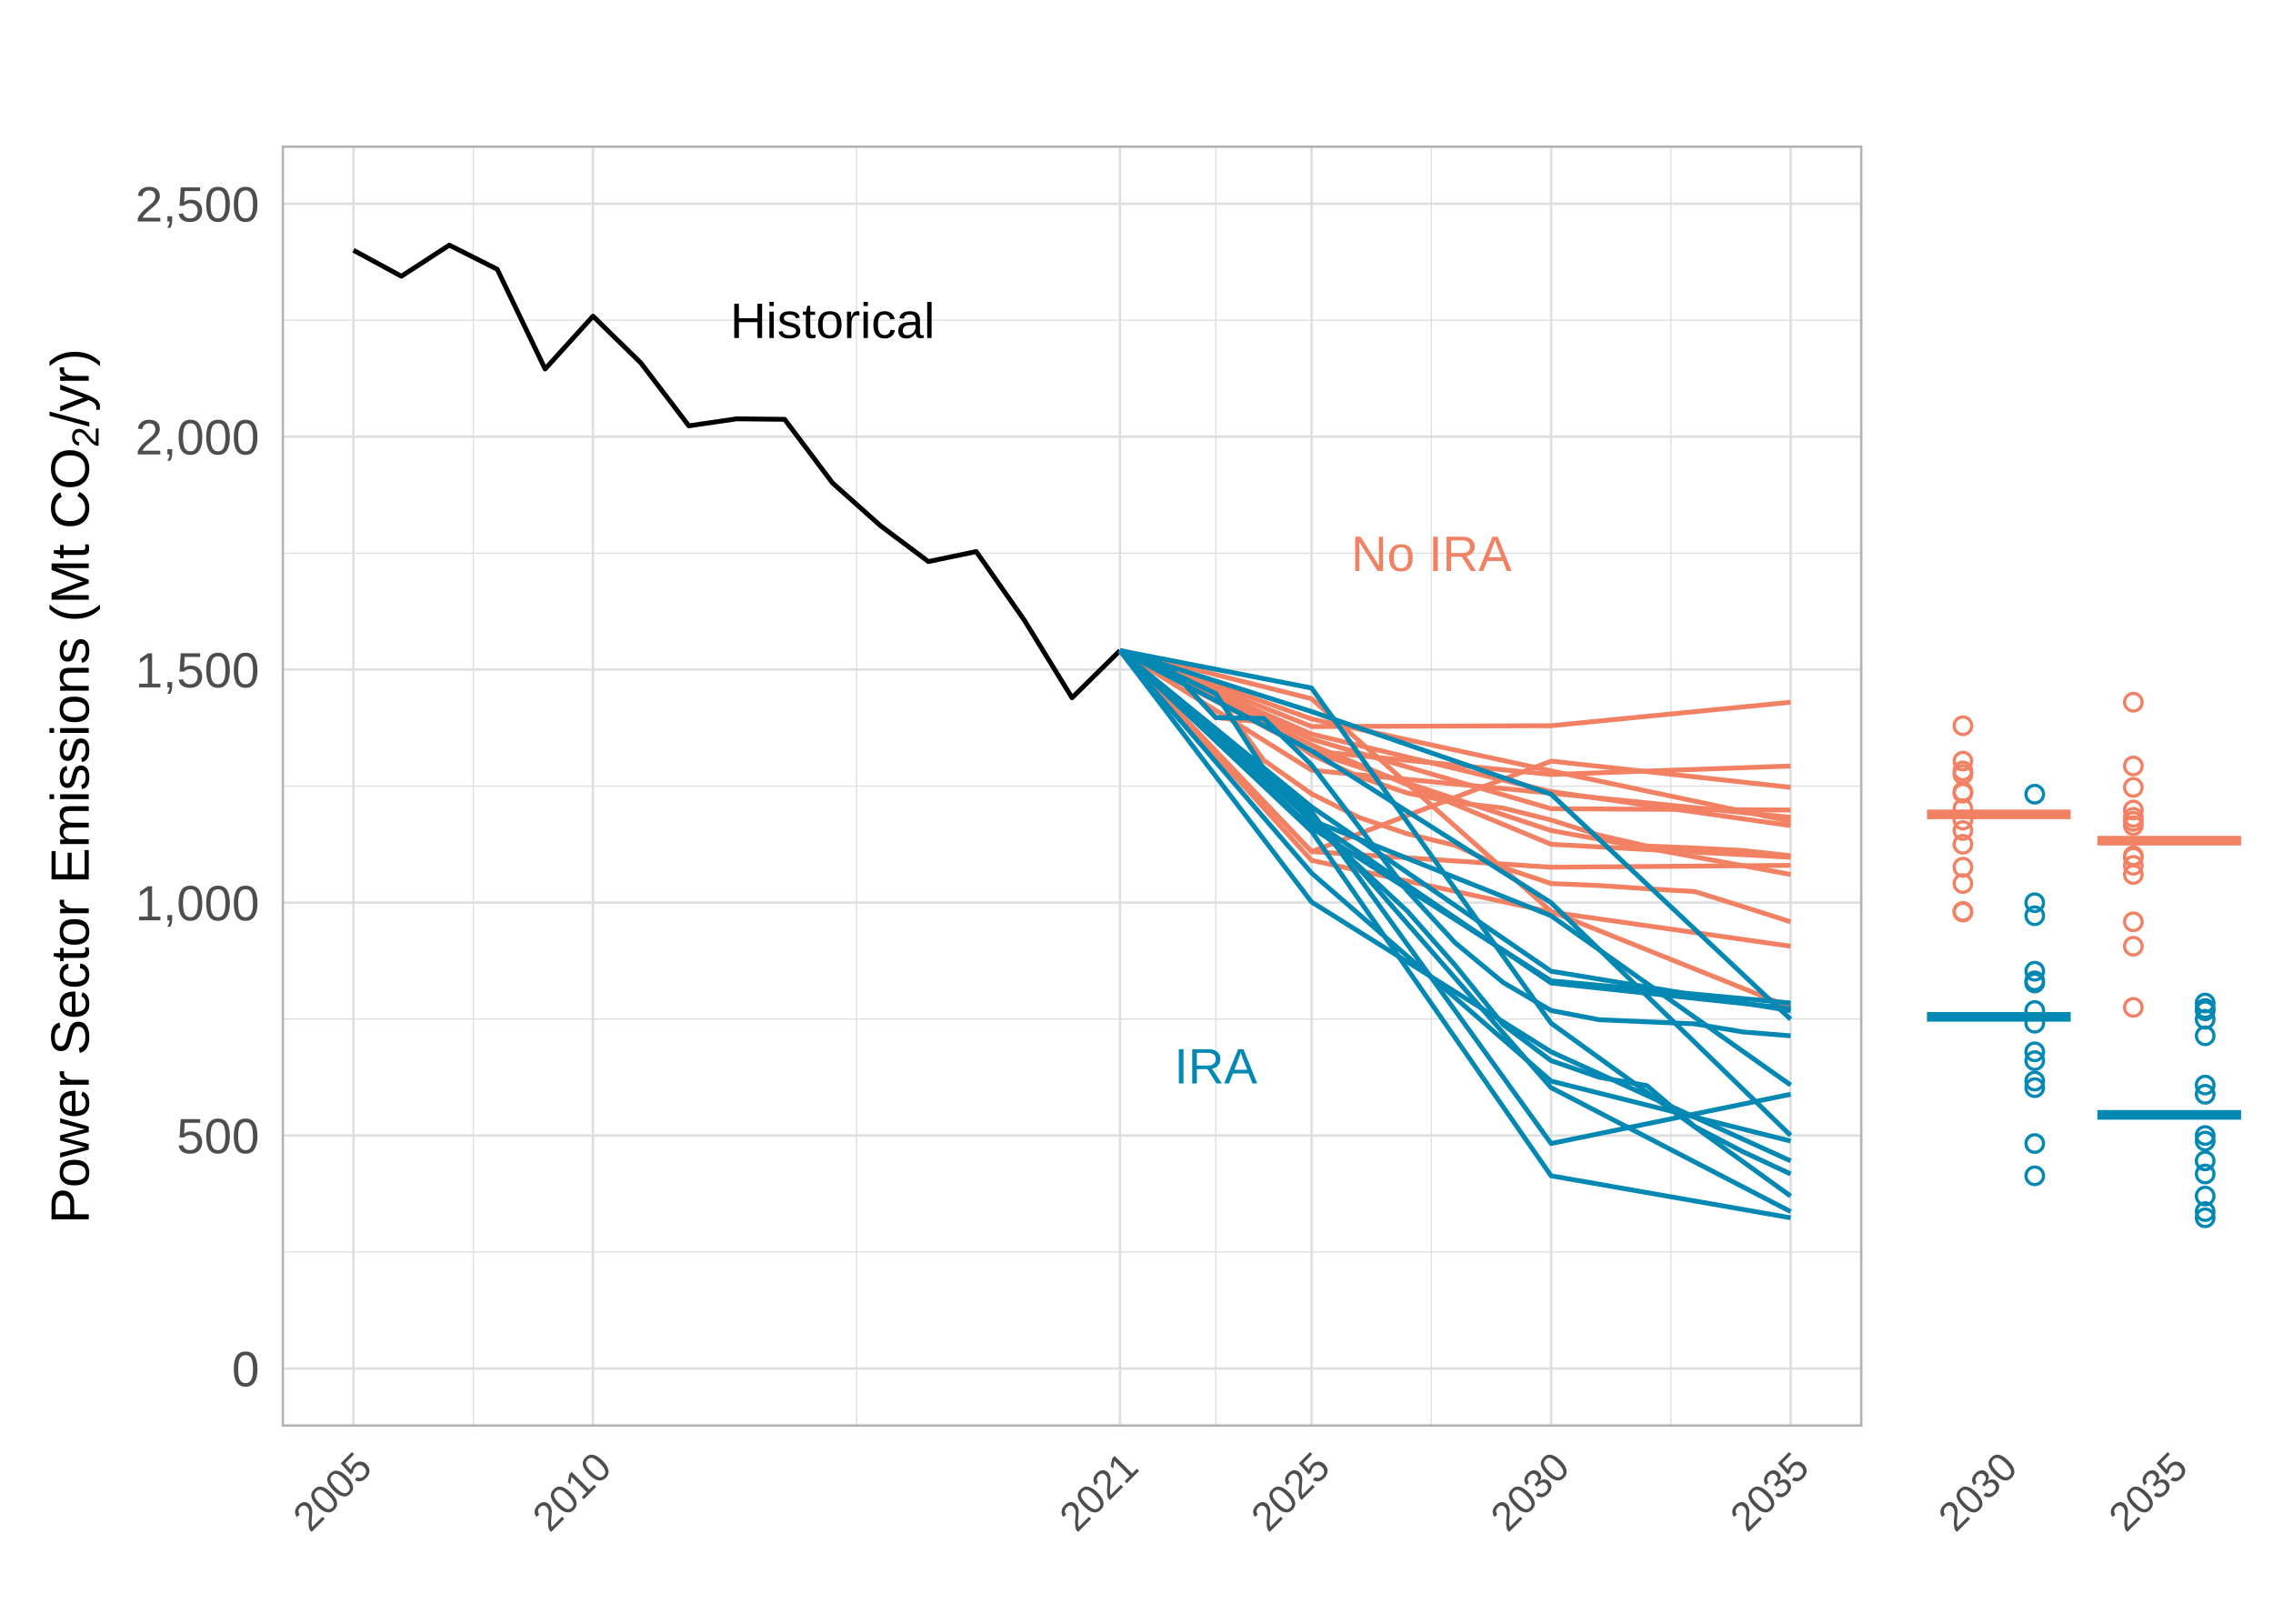
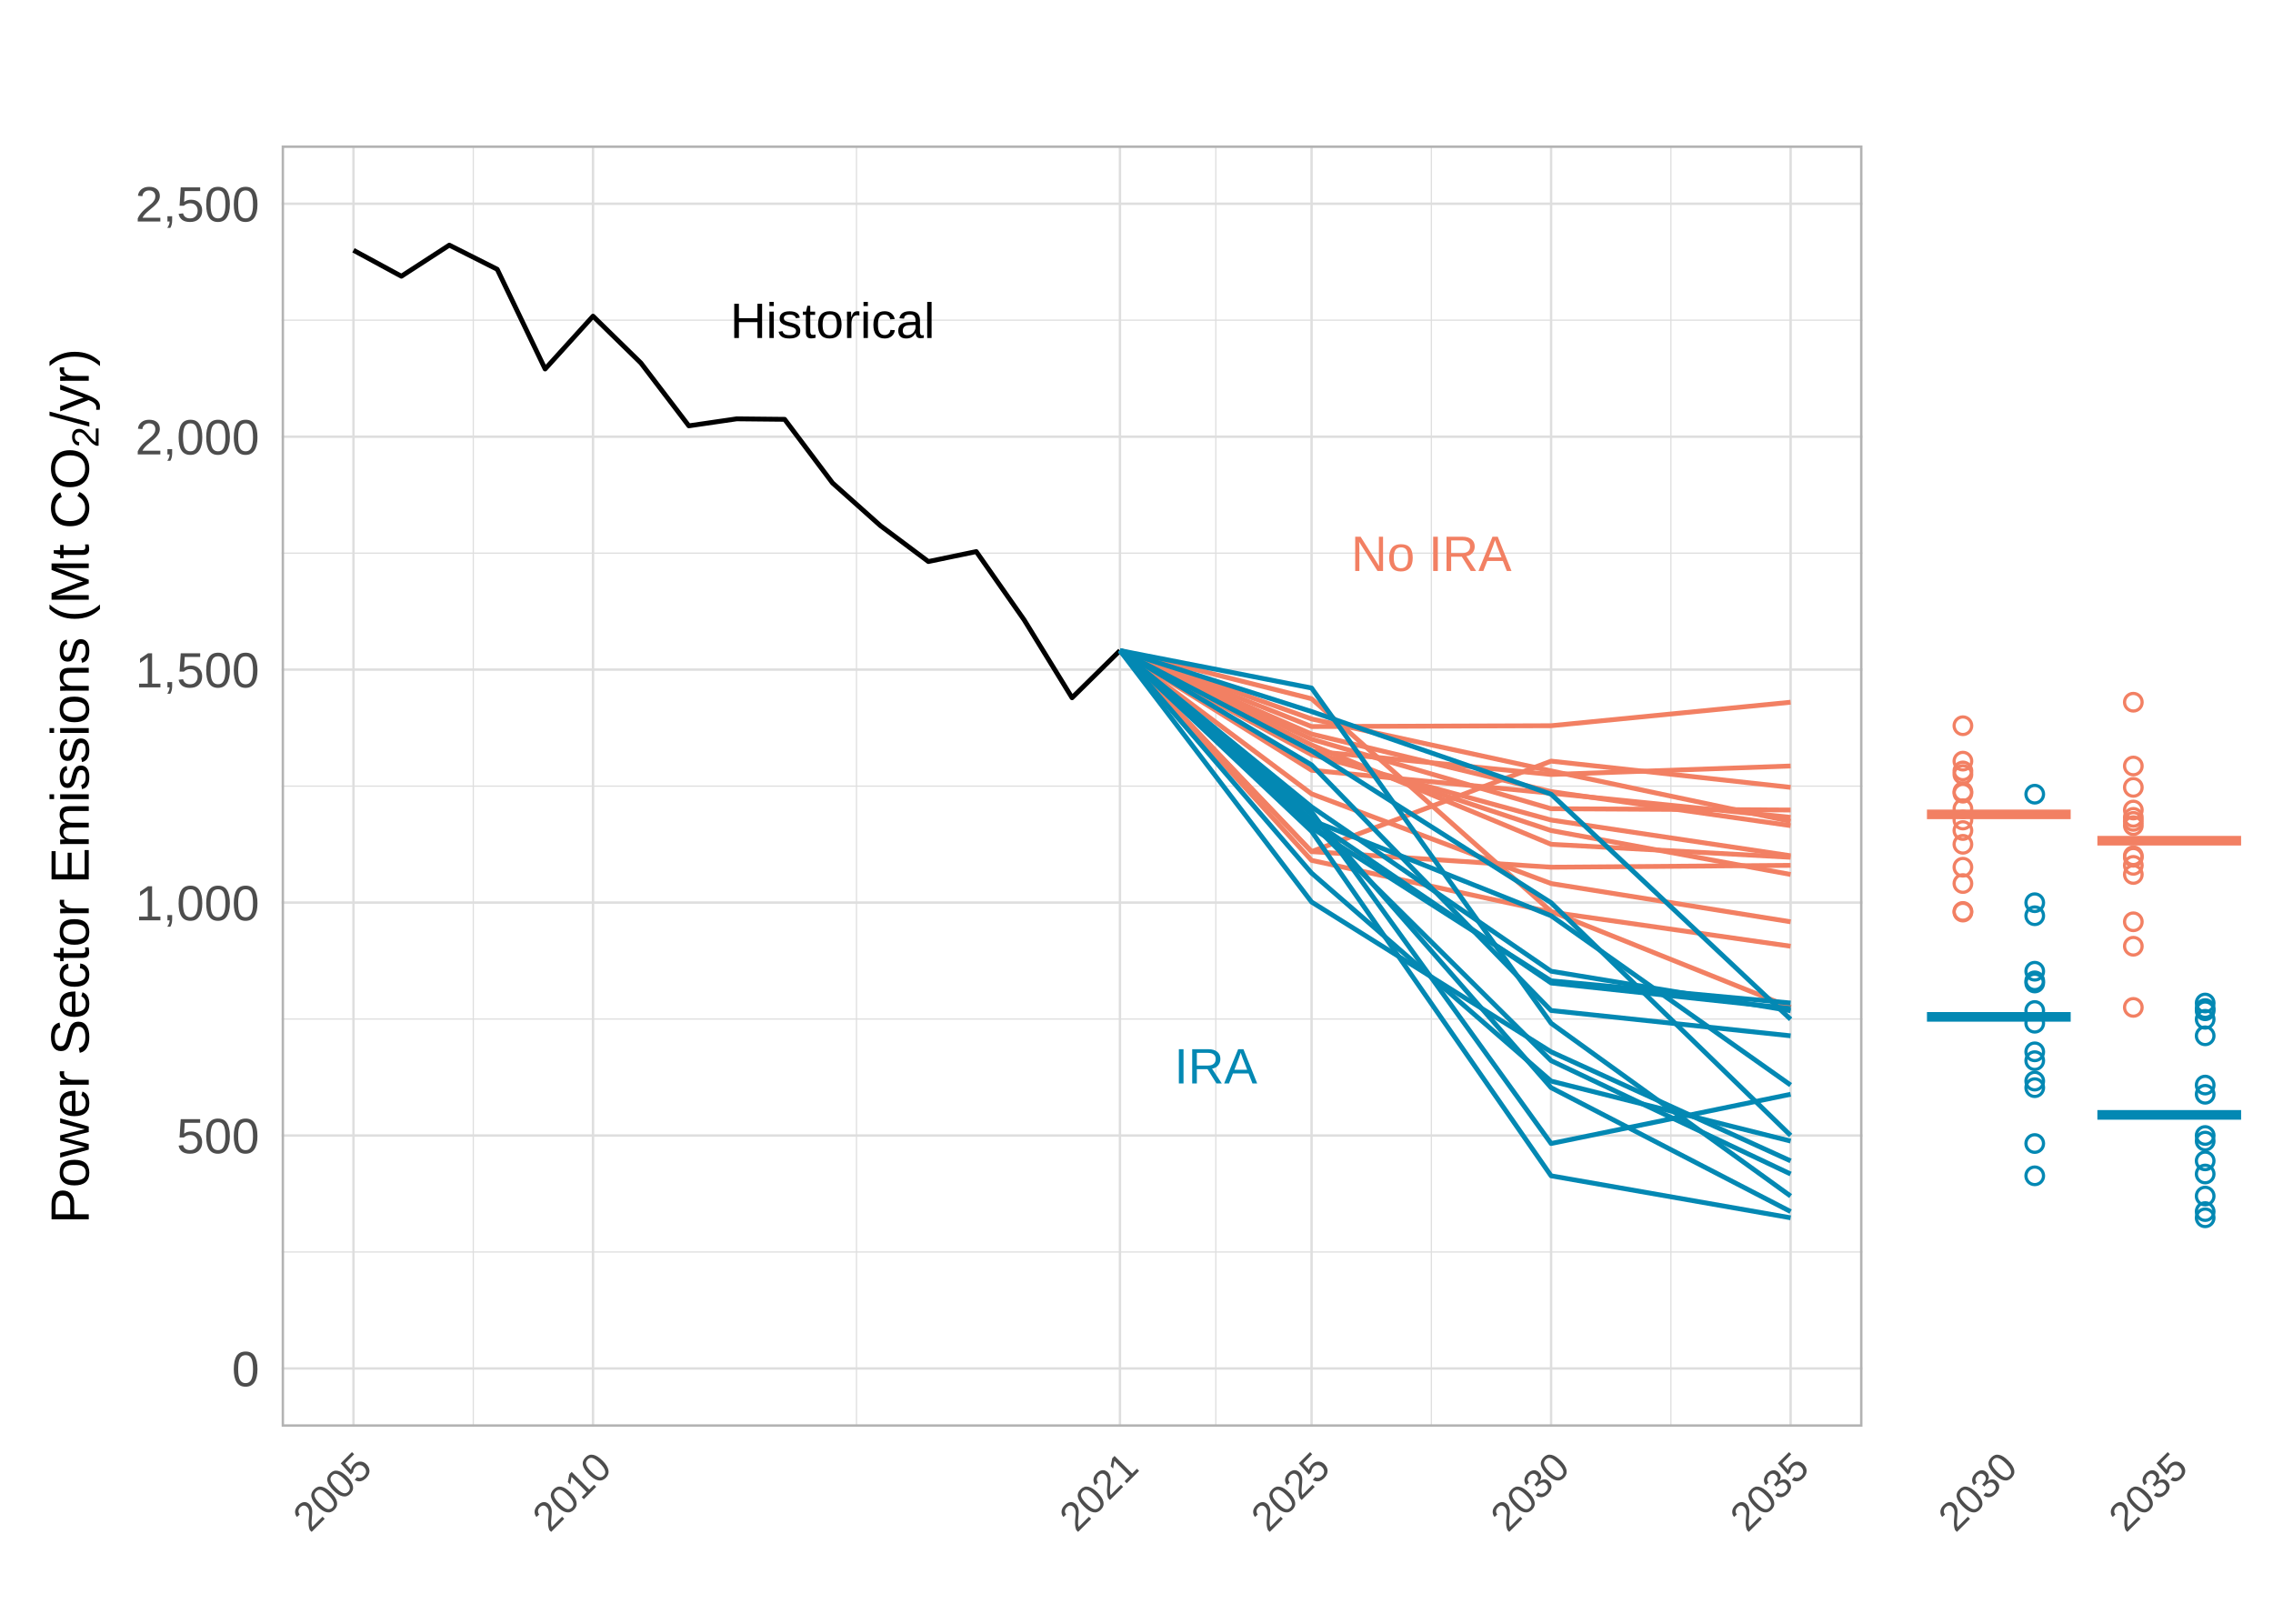
<svg xmlns="http://www.w3.org/2000/svg" class="svglite" width="504.00pt" height="360.00pt" viewBox="0 0 504.00 360.00">
  <defs>
    <style type="text/css">
    .svglite line, .svglite polyline, .svglite polygon, .svglite path, .svglite rect, .svglite circle {
      fill: none;
      stroke: #000000;
      stroke-linecap: round;
      stroke-linejoin: round;
      stroke-miterlimit: 10.00;
    }
    .svglite text {
      white-space: pre;
    }
  </style>
  </defs>
  <rect width="100%" height="100%" style="stroke: none; fill: #FFFFFF;" />
  <defs>
    <clipPath id="cpMC4wMHw1MDQuMDB8MC4wMHwzNjAuMDA=">
      <rect x="0.00" y="0.00" width="504.00" height="360.00" />
    </clipPath>
  </defs>
  <g clip-path="url(#cpMC4wMHw1MDQuMDB8MC4wMHwzNjAuMDA=)">
    <rect x="0.00" y="0.00" width="504.00" height="360.00" style="stroke-width: 1.07; stroke: #FFFFFF; fill: #FFFFFF;" />
  </g>
  <defs>
    <clipPath id="cpNS40OHw0MjIuOTR8NS40OHwzNTQuNTI=">
      <rect x="5.48" y="5.48" width="417.46" height="349.04" />
    </clipPath>
  </defs>
  <g clip-path="url(#cpNS40OHw0MjIuOTR8NS40OHwzNTQuNTI=)">
    <rect x="5.48" y="5.48" width="417.46" height="349.04" style="stroke-width: 1.07; stroke: #FFFFFF; fill: #FFFFFF;" />
  </g>
  <g clip-path="url(#cpMC4wMHw1MDQuMDB8MC4wMHwzNjAuMDA=)">
</g>
  <defs>
    <clipPath id="cpNjIuNDV8NDEyLjk3fDMyLjI2fDMxNi4zMg==">
      <rect x="62.45" y="32.26" width="350.52" height="284.06" />
    </clipPath>
  </defs>
  <g clip-path="url(#cpNjIuNDV8NDEyLjk3fDMyLjI2fDMxNi4zMg==)">
    <rect x="62.45" y="32.26" width="350.52" height="284.06" style="stroke-width: 1.07; stroke: none; fill: #FFFFFF;" />
    <polyline points="62.45,277.58 412.97,277.58 " style="stroke-width: 0.27; stroke: #DEDEDE; stroke-linecap: butt;" />
    <polyline points="62.45,225.93 412.97,225.93 " style="stroke-width: 0.27; stroke: #DEDEDE; stroke-linecap: butt;" />
    <polyline points="62.45,174.29 412.97,174.29 " style="stroke-width: 0.27; stroke: #DEDEDE; stroke-linecap: butt;" />
    <polyline points="62.45,122.64 412.97,122.64 " style="stroke-width: 0.27; stroke: #DEDEDE; stroke-linecap: butt;" />
    <polyline points="62.45,70.99 412.97,70.99 " style="stroke-width: 0.27; stroke: #DEDEDE; stroke-linecap: butt;" />
    <polyline points="104.94,316.32 104.94,32.26 " style="stroke-width: 0.27; stroke: #DEDEDE; stroke-linecap: butt;" />
    <polyline points="189.91,316.32 189.91,32.26 " style="stroke-width: 0.27; stroke: #DEDEDE; stroke-linecap: butt;" />
    <polyline points="269.58,316.32 269.58,32.26 " style="stroke-width: 0.27; stroke: #DEDEDE; stroke-linecap: butt;" />
    <polyline points="317.38,316.32 317.38,32.26 " style="stroke-width: 0.27; stroke: #DEDEDE; stroke-linecap: butt;" />
    <polyline points="370.49,316.32 370.49,32.26 " style="stroke-width: 0.27; stroke: #DEDEDE; stroke-linecap: butt;" />
    <polyline points="62.45,303.40 412.97,303.40 " style="stroke-width: 0.53; stroke: #DEDEDE; stroke-linecap: butt;" />
    <polyline points="62.45,251.76 412.97,251.76 " style="stroke-width: 0.53; stroke: #DEDEDE; stroke-linecap: butt;" />
    <polyline points="62.45,200.11 412.97,200.11 " style="stroke-width: 0.53; stroke: #DEDEDE; stroke-linecap: butt;" />
    <polyline points="62.45,148.46 412.97,148.46 " style="stroke-width: 0.53; stroke: #DEDEDE; stroke-linecap: butt;" />
    <polyline points="62.45,96.82 412.97,96.82 " style="stroke-width: 0.53; stroke: #DEDEDE; stroke-linecap: butt;" />
    <polyline points="62.45,45.17 412.97,45.17 " style="stroke-width: 0.53; stroke: #DEDEDE; stroke-linecap: butt;" />
    <polyline points="78.38,316.32 78.38,32.26 " style="stroke-width: 0.53; stroke: #DEDEDE; stroke-linecap: butt;" />
    <polyline points="131.49,316.32 131.49,32.26 " style="stroke-width: 0.53; stroke: #DEDEDE; stroke-linecap: butt;" />
    <polyline points="248.33,316.32 248.33,32.26 " style="stroke-width: 0.53; stroke: #DEDEDE; stroke-linecap: butt;" />
    <polyline points="290.82,316.32 290.82,32.26 " style="stroke-width: 0.53; stroke: #DEDEDE; stroke-linecap: butt;" />
    <polyline points="343.93,316.32 343.93,32.26 " style="stroke-width: 0.53; stroke: #DEDEDE; stroke-linecap: butt;" />
    <polyline points="397.04,316.32 397.04,32.26 " style="stroke-width: 0.53; stroke: #DEDEDE; stroke-linecap: butt;" />
    <polyline points="78.38,55.49 89.00,61.24 99.63,54.35 110.25,59.70 120.87,81.81 131.49,70.10 142.11,80.48 152.74,94.41 163.36,92.86 173.98,92.97 184.60,107.08 195.22,116.55 205.85,124.50 216.47,122.29 227.09,137.44 237.71,154.70 248.33,144.24 " style="stroke-width: 1.07; stroke-linecap: butt;" />
    <polyline points="248.33,144.24 290.82,166.61 343.93,184.14 397.04,193.88 " style="stroke-width: 1.07; stroke: #F28063; stroke-linecap: butt;" />
    <polyline points="248.33,144.24 290.82,163.89 343.93,179.30 397.04,179.59 " style="stroke-width: 1.07; stroke: #F28063; stroke-linecap: butt;" />
    <polyline points="248.33,144.24 290.82,166.51 343.93,171.71 397.04,169.83 " style="stroke-width: 1.07; stroke: #F28063; stroke-linecap: butt;" />
    <polyline points="248.33,144.24 290.82,170.77 343.93,175.86 397.04,181.22 " style="stroke-width: 1.07; stroke: #F28063; stroke-linecap: butt;" />
    <polyline points="248.33,144.24 290.82,159.40 343.93,170.92 397.04,182.11 " style="stroke-width: 1.07; stroke: #F28063; stroke-linecap: butt;" />
    <polyline points="248.33,144.24 290.82,188.81 343.93,192.27 397.04,191.86 " style="stroke-width: 1.07; stroke: #F28063; stroke-linecap: butt;" />
    <polyline points="248.33,144.24 290.82,188.81 343.93,168.75 397.04,174.57 " style="stroke-width: 1.07; stroke: #F28063; stroke-linecap: butt;" />
    <polyline points="248.33,144.24 290.82,161.08 343.93,160.90 397.04,155.69 " style="stroke-width: 1.07; stroke: #F28063; stroke-linecap: butt;" />
    <polyline points="248.33,144.24 290.82,190.75 343.93,202.22 397.04,209.79 " style="stroke-width: 1.07; stroke: #F28063; stroke-linecap: butt;" />
-     <polyline points="248.33,144.24 258.96,148.76 269.58,153.96 280.20,168.53 290.82,176.01 301.44,181.28 312.06,184.87 322.69,187.44 333.31,192.34 343.93,195.89 354.55,196.33 365.17,197.05 375.80,197.67 386.42,200.99 397.04,204.37 " style="stroke-width: 1.07; stroke: #F28063; stroke-linecap: butt;" />
+     <polyline points="248.33,144.24 290.82,176.01 343.93,195.89 397.04,204.37 " style="stroke-width: 1.07; stroke: #F28063; stroke-linecap: butt;" />
    <polyline points="248.33,144.24 290.82,165.16 343.93,187.19 397.04,190.07 " style="stroke-width: 1.07; stroke: #F28063; stroke-linecap: butt;" />
    <polyline points="248.33,144.24 290.82,154.92 343.93,202.07 397.04,223.35 " style="stroke-width: 1.07; stroke: #F28063; stroke-linecap: butt;" />
    <polyline points="248.33,144.24 290.82,162.75 343.93,175.51 397.04,183.05 " style="stroke-width: 1.07; stroke: #F28063; stroke-linecap: butt;" />
-     <polyline points="248.33,144.24 258.96,147.71 269.58,159.11 280.20,160.10 290.82,167.32 301.44,172.25 312.06,175.83 322.69,177.92 333.31,179.16 343.93,181.81 354.55,185.16 365.17,187.58 375.80,188.02 386.42,188.56 397.04,189.73 " style="stroke-width: 1.07; stroke: #F28063; stroke-linecap: butt;" />
+     <polyline points="248.33,144.24 290.82,167.32 343.93,181.81 397.04,189.73 " style="stroke-width: 1.07; stroke: #F28063; stroke-linecap: butt;" />
    <polyline points="248.33,144.24 290.82,193.57 343.93,239.69 397.04,252.99 " style="stroke-width: 1.07; stroke: #0388B3; stroke-linecap: butt;" />
    <polyline points="248.33,144.24 290.82,180.52 343.93,241.15 397.04,268.62 " style="stroke-width: 1.07; stroke: #0388B3; stroke-linecap: butt;" />
    <polyline points="248.33,144.24 290.82,199.98 343.93,233.20 397.04,257.38 " style="stroke-width: 1.07; stroke: #0388B3; stroke-linecap: butt;" />
    <polyline points="248.33,144.24 290.82,183.52 343.93,217.46 397.04,222.38 " style="stroke-width: 1.07; stroke: #0388B3; stroke-linecap: butt;" />
    <polyline points="248.33,144.24 290.82,178.89 343.93,215.33 397.04,224.10 " style="stroke-width: 1.07; stroke: #0388B3; stroke-linecap: butt;" />
    <polyline points="248.33,144.24 290.82,181.85 343.93,217.94 397.04,223.61 " style="stroke-width: 1.07; stroke: #0388B3; stroke-linecap: butt;" />
    <polyline points="248.33,144.24 290.82,181.85 343.93,203.03 397.04,240.57 " style="stroke-width: 1.07; stroke: #0388B3; stroke-linecap: butt;" />
    <polyline points="248.33,144.24 290.82,157.76 343.93,176.08 397.04,225.99 " style="stroke-width: 1.07; stroke: #0388B3; stroke-linecap: butt;" />
    <polyline points="248.33,144.24 290.82,179.98 343.93,253.53 397.04,242.61 " style="stroke-width: 1.07; stroke: #0388B3; stroke-linecap: butt;" />
-     <polyline points="248.33,144.24 258.96,148.67 269.58,153.78 280.20,170.40 290.82,182.50 301.44,192.14 312.06,202.01 322.69,214.05 333.31,227.20 343.93,235.16 354.55,238.83 365.17,240.69 375.80,249.79 386.42,255.32 397.04,260.29 " style="stroke-width: 1.07; stroke: #0388B3; stroke-linecap: butt;" />
+     <polyline points="248.33,144.24 290.82,182.50 343.93,235.16 397.04,260.29 " style="stroke-width: 1.07; stroke: #0388B3; stroke-linecap: butt;" />
    <polyline points="248.33,144.24 290.82,166.44 343.93,200.14 397.04,251.75 " style="stroke-width: 1.07; stroke: #0388B3; stroke-linecap: butt;" />
    <polyline points="248.33,144.24 290.82,152.54 343.93,226.86 397.04,265.18 " style="stroke-width: 1.07; stroke: #0388B3; stroke-linecap: butt;" />
    <polyline points="248.33,144.24 290.82,184.31 343.93,260.69 397.04,270.00 " style="stroke-width: 1.07; stroke: #0388B3; stroke-linecap: butt;" />
-     <polyline points="248.33,144.24 258.96,147.74 269.58,159.10 280.20,159.28 290.82,169.59 301.44,183.44 312.06,197.55 322.69,209.06 333.31,217.84 343.93,224.04 354.55,226.08 365.17,226.55 375.80,227.00 386.42,228.79 397.04,229.65 " style="stroke-width: 1.07; stroke: #0388B3; stroke-linecap: butt;" />
+     <polyline points="248.33,144.24 290.82,169.59 343.93,224.04 397.04,229.65 " style="stroke-width: 1.07; stroke: #0388B3; stroke-linecap: butt;" />
    <text x="184.60" y="74.94" text-anchor="middle" style="font-size: 11.04px; font-family: &quot;Arial&quot;;" textLength="45.35px" lengthAdjust="spacingAndGlyphs">Historical</text>
    <text x="317.38" y="126.59" text-anchor="middle" style="font-size: 11.04px;fill: #F28063; font-family: &quot;Arial&quot;;" textLength="35.55px" lengthAdjust="spacingAndGlyphs">No IRA</text>
    <text x="269.58" y="240.21" text-anchor="middle" style="font-size: 11.04px;fill: #0388B3; font-family: &quot;Arial&quot;;" textLength="18.39px" lengthAdjust="spacingAndGlyphs">IRA</text>
    <rect x="62.45" y="32.26" width="350.52" height="284.06" style="stroke-width: 1.07; stroke: #B3B3B3;" />
  </g>
  <g clip-path="url(#cpMC4wMHw1MDQuMDB8MC4wMHwzNjAuMDA=)">
    <text x="57.52" y="307.34" text-anchor="end" style="font-size: 11.00px;fill: #4D4D4D; font-family: &quot;Arial&quot;;" textLength="6.12px" lengthAdjust="spacingAndGlyphs">0</text>
    <text x="57.52" y="255.69" text-anchor="end" style="font-size: 11.00px;fill: #4D4D4D; font-family: &quot;Arial&quot;;" textLength="18.36px" lengthAdjust="spacingAndGlyphs">500</text>
    <text x="57.52" y="204.05" text-anchor="end" style="font-size: 11.00px;fill: #4D4D4D; font-family: &quot;Arial&quot;;" textLength="27.54px" lengthAdjust="spacingAndGlyphs">1,000</text>
    <text x="57.52" y="152.40" text-anchor="end" style="font-size: 11.00px;fill: #4D4D4D; font-family: &quot;Arial&quot;;" textLength="27.54px" lengthAdjust="spacingAndGlyphs">1,500</text>
    <text x="57.52" y="100.75" text-anchor="end" style="font-size: 11.00px;fill: #4D4D4D; font-family: &quot;Arial&quot;;" textLength="27.54px" lengthAdjust="spacingAndGlyphs">2,000</text>
    <text x="57.52" y="49.11" text-anchor="end" style="font-size: 11.00px;fill: #4D4D4D; font-family: &quot;Arial&quot;;" textLength="27.54px" lengthAdjust="spacingAndGlyphs">2,500</text>
    <text transform="translate(82.94,325.80) rotate(-45)" text-anchor="end" style="font-size: 9.00px;fill: #4D4D4D; font-family: &quot;Arial&quot;;" textLength="20.02px" lengthAdjust="spacingAndGlyphs">2005</text>
    <text transform="translate(136.05,325.80) rotate(-45)" text-anchor="end" style="font-size: 9.00px;fill: #4D4D4D; font-family: &quot;Arial&quot;;" textLength="20.02px" lengthAdjust="spacingAndGlyphs">2010</text>
    <text transform="translate(252.89,325.80) rotate(-45)" text-anchor="end" style="font-size: 9.00px;fill: #4D4D4D; font-family: &quot;Arial&quot;;" textLength="20.02px" lengthAdjust="spacingAndGlyphs">2021</text>
    <text transform="translate(295.38,325.80) rotate(-45)" text-anchor="end" style="font-size: 9.00px;fill: #4D4D4D; font-family: &quot;Arial&quot;;" textLength="20.02px" lengthAdjust="spacingAndGlyphs">2025</text>
    <text transform="translate(348.49,325.80) rotate(-45)" text-anchor="end" style="font-size: 9.00px;fill: #4D4D4D; font-family: &quot;Arial&quot;;" textLength="20.02px" lengthAdjust="spacingAndGlyphs">2030</text>
    <text transform="translate(401.60,325.80) rotate(-45)" text-anchor="end" style="font-size: 9.00px;fill: #4D4D4D; font-family: &quot;Arial&quot;;" textLength="20.02px" lengthAdjust="spacingAndGlyphs">2035</text>
    <text transform="translate(19.68,271.32) rotate(-90)" style="font-size: 12.00px; font-family: &quot;Arial&quot;;" textLength="162.74px" lengthAdjust="spacingAndGlyphs">Power Sector Emissions (Mt C</text>
    <text transform="translate(19.68,108.58) rotate(-90)" style="font-size: 12.00px; font-family: &quot;Arial&quot;;" textLength="9.34px" lengthAdjust="spacingAndGlyphs">O</text>
    <text transform="translate(21.86,99.24) rotate(-90)" style="font-size: 8.40px; font-family: &quot;Arial&quot;;" textLength="4.67px" lengthAdjust="spacingAndGlyphs">2</text>
    <text transform="translate(19.68,94.58) rotate(-90)" style="font-size: 12.00px; font-family: &quot;Arial&quot;;" textLength="17.33px" lengthAdjust="spacingAndGlyphs">/yr)</text>
  </g>
  <defs>
    <clipPath id="cpNDIyLjk0fDQ2MC43M3w1LjQ4fDM1NC41Mg==">
      <rect x="422.94" y="5.48" width="37.79" height="349.04" />
    </clipPath>
  </defs>
  <g clip-path="url(#cpNDIyLjk0fDQ2MC43M3w1LjQ4fDM1NC41Mg==)">
    <rect x="422.94" y="5.48" width="37.79" height="349.04" style="stroke-width: 1.07; stroke: #FFFFFF; fill: #FFFFFF;" />
  </g>
  <g clip-path="url(#cpMC4wMHw1MDQuMDB8MC4wMHwzNjAuMDA=)">
</g>
  <defs>
    <clipPath id="cpNDI1LjY4fDQ2MC43M3wzMi4yNnwzMTYuMzI=">
      <rect x="425.68" y="32.26" width="35.05" height="284.06" />
    </clipPath>
  </defs>
  <g clip-path="url(#cpNDI1LjY4fDQ2MC43M3wzMi4yNnwzMTYuMzI=)">
    <rect x="425.68" y="32.26" width="35.05" height="284.06" style="stroke-width: 1.07; stroke: none; fill: #FFFFFF;" />
    <circle cx="451.17" cy="241.15" r="1.95" style="stroke-width: 0.71; stroke: #0388B3;" />
    <circle cx="435.24" cy="179.30" r="1.95" style="stroke-width: 0.71; stroke: #F28063;" />
    <circle cx="451.17" cy="233.20" r="1.95" style="stroke-width: 0.71; stroke: #0388B3;" />
    <circle cx="435.24" cy="171.71" r="1.95" style="stroke-width: 0.71; stroke: #F28063;" />
    <circle cx="451.17" cy="217.46" r="1.95" style="stroke-width: 0.71; stroke: #0388B3;" />
    <circle cx="435.24" cy="175.86" r="1.95" style="stroke-width: 0.71; stroke: #F28063;" />
    <circle cx="451.17" cy="215.33" r="1.95" style="stroke-width: 0.71; stroke: #0388B3;" />
    <circle cx="435.24" cy="170.92" r="1.95" style="stroke-width: 0.71; stroke: #F28063;" />
    <circle cx="451.17" cy="203.03" r="1.95" style="stroke-width: 0.71; stroke: #0388B3;" />
    <circle cx="435.24" cy="168.75" r="1.95" style="stroke-width: 0.71; stroke: #F28063;" />
    <circle cx="451.17" cy="217.94" r="1.95" style="stroke-width: 0.71; stroke: #0388B3;" />
    <circle cx="435.24" cy="192.27" r="1.95" style="stroke-width: 0.71; stroke: #F28063;" />
    <circle cx="451.17" cy="176.08" r="1.95" style="stroke-width: 0.71; stroke: #0388B3;" />
    <circle cx="435.24" cy="160.90" r="1.95" style="stroke-width: 0.71; stroke: #F28063;" />
    <circle cx="451.17" cy="224.04" r="1.95" style="stroke-width: 0.71; stroke: #0388B3;" />
    <circle cx="435.24" cy="181.81" r="1.95" style="stroke-width: 0.71; stroke: #F28063;" />
    <circle cx="451.17" cy="235.16" r="1.95" style="stroke-width: 0.71; stroke: #0388B3;" />
    <circle cx="435.24" cy="195.89" r="1.95" style="stroke-width: 0.71; stroke: #F28063;" />
    <circle cx="451.17" cy="253.53" r="1.95" style="stroke-width: 0.71; stroke: #0388B3;" />
    <circle cx="435.24" cy="202.22" r="1.95" style="stroke-width: 0.71; stroke: #F28063;" />
    <circle cx="451.17" cy="200.14" r="1.95" style="stroke-width: 0.71; stroke: #0388B3;" />
    <circle cx="435.24" cy="187.19" r="1.95" style="stroke-width: 0.71; stroke: #F28063;" />
    <circle cx="451.17" cy="226.86" r="1.95" style="stroke-width: 0.71; stroke: #0388B3;" />
    <circle cx="435.24" cy="202.07" r="1.95" style="stroke-width: 0.71; stroke: #F28063;" />
    <circle cx="451.17" cy="260.69" r="1.95" style="stroke-width: 0.71; stroke: #0388B3;" />
    <circle cx="435.24" cy="175.51" r="1.95" style="stroke-width: 0.71; stroke: #F28063;" />
    <circle cx="451.17" cy="239.69" r="1.95" style="stroke-width: 0.71; stroke: #0388B3;" />
    <circle cx="435.24" cy="184.14" r="1.95" style="stroke-width: 0.71; stroke: #F28063;" />
    <line x1="427.27" y1="180.55" x2="459.14" y2="180.55" style="stroke-width: 2.13; stroke: #F28063; stroke-linecap: butt;" />
    <line x1="427.27" y1="225.45" x2="459.14" y2="225.45" style="stroke-width: 2.13; stroke: #0388B3; stroke-linecap: butt;" />
  </g>
  <g clip-path="url(#cpMC4wMHw1MDQuMDB8MC4wMHwzNjAuMDA=)">
    <text transform="translate(447.76,325.80) rotate(-45)" text-anchor="end" style="font-size: 9.00px;fill: #4D4D4D; font-family: &quot;Arial&quot;;" textLength="20.02px" lengthAdjust="spacingAndGlyphs">2030</text>
  </g>
  <defs>
    <clipPath id="cpNDYwLjczfDQ5OC41Mnw1LjQ4fDM1NC41Mg==">
      <rect x="460.73" y="5.48" width="37.79" height="349.04" />
    </clipPath>
  </defs>
  <g clip-path="url(#cpNDYwLjczfDQ5OC41Mnw1LjQ4fDM1NC41Mg==)">
    <rect x="460.73" y="5.48" width="37.79" height="349.04" style="stroke-width: 1.07; stroke: #FFFFFF; fill: #FFFFFF;" />
  </g>
  <g clip-path="url(#cpMC4wMHw1MDQuMDB8MC4wMHwzNjAuMDA=)">
</g>
  <defs>
    <clipPath id="cpNDYzLjQ3fDQ5OC41MnwzMi4yNnwzMTYuMzI=">
      <rect x="463.47" y="32.26" width="35.05" height="284.06" />
    </clipPath>
  </defs>
  <g clip-path="url(#cpNDYzLjQ3fDQ5OC41MnwzMi4yNnwzMTYuMzI=)">
    <rect x="463.47" y="32.26" width="35.05" height="284.06" style="stroke-width: 1.07; stroke: none; fill: #FFFFFF;" />
    <circle cx="488.96" cy="268.62" r="1.95" style="stroke-width: 0.71; stroke: #0388B3;" />
    <circle cx="473.03" cy="179.59" r="1.95" style="stroke-width: 0.71; stroke: #F28063;" />
    <circle cx="488.96" cy="257.38" r="1.95" style="stroke-width: 0.71; stroke: #0388B3;" />
    <circle cx="473.03" cy="169.83" r="1.95" style="stroke-width: 0.71; stroke: #F28063;" />
    <circle cx="488.96" cy="222.38" r="1.95" style="stroke-width: 0.71; stroke: #0388B3;" />
    <circle cx="473.03" cy="181.22" r="1.95" style="stroke-width: 0.71; stroke: #F28063;" />
    <circle cx="488.96" cy="224.10" r="1.95" style="stroke-width: 0.71; stroke: #0388B3;" />
    <circle cx="473.03" cy="182.11" r="1.95" style="stroke-width: 0.71; stroke: #F28063;" />
    <circle cx="488.96" cy="240.57" r="1.95" style="stroke-width: 0.71; stroke: #0388B3;" />
    <circle cx="473.03" cy="174.57" r="1.95" style="stroke-width: 0.71; stroke: #F28063;" />
    <circle cx="488.96" cy="223.61" r="1.95" style="stroke-width: 0.71; stroke: #0388B3;" />
    <circle cx="473.03" cy="191.86" r="1.95" style="stroke-width: 0.71; stroke: #F28063;" />
    <circle cx="488.96" cy="225.99" r="1.95" style="stroke-width: 0.71; stroke: #0388B3;" />
    <circle cx="473.03" cy="155.69" r="1.95" style="stroke-width: 0.71; stroke: #F28063;" />
    <circle cx="488.96" cy="229.65" r="1.95" style="stroke-width: 0.71; stroke: #0388B3;" />
    <circle cx="473.03" cy="189.73" r="1.95" style="stroke-width: 0.71; stroke: #F28063;" />
    <circle cx="488.96" cy="260.29" r="1.95" style="stroke-width: 0.71; stroke: #0388B3;" />
    <circle cx="473.03" cy="204.37" r="1.95" style="stroke-width: 0.71; stroke: #F28063;" />
    <circle cx="488.96" cy="242.61" r="1.95" style="stroke-width: 0.71; stroke: #0388B3;" />
    <circle cx="473.03" cy="209.79" r="1.95" style="stroke-width: 0.71; stroke: #F28063;" />
    <circle cx="488.96" cy="251.75" r="1.95" style="stroke-width: 0.71; stroke: #0388B3;" />
    <circle cx="473.03" cy="190.07" r="1.95" style="stroke-width: 0.71; stroke: #F28063;" />
    <circle cx="488.96" cy="265.18" r="1.95" style="stroke-width: 0.71; stroke: #0388B3;" />
    <circle cx="473.03" cy="223.35" r="1.95" style="stroke-width: 0.71; stroke: #F28063;" />
    <circle cx="488.96" cy="270.00" r="1.95" style="stroke-width: 0.71; stroke: #0388B3;" />
    <circle cx="473.03" cy="183.05" r="1.95" style="stroke-width: 0.71; stroke: #F28063;" />
    <circle cx="488.96" cy="252.99" r="1.95" style="stroke-width: 0.71; stroke: #0388B3;" />
    <circle cx="473.03" cy="193.88" r="1.95" style="stroke-width: 0.71; stroke: #F28063;" />
    <line x1="465.06" y1="186.39" x2="496.93" y2="186.39" style="stroke-width: 2.13; stroke: #F28063; stroke-linecap: butt;" />
    <line x1="465.06" y1="247.18" x2="496.93" y2="247.18" style="stroke-width: 2.13; stroke: #0388B3; stroke-linecap: butt;" />
  </g>
  <g clip-path="url(#cpMC4wMHw1MDQuMDB8MC4wMHwzNjAuMDA=)">
    <text transform="translate(485.55,325.80) rotate(-45)" text-anchor="end" style="font-size: 9.00px;fill: #4D4D4D; font-family: &quot;Arial&quot;;" textLength="20.02px" lengthAdjust="spacingAndGlyphs">2035</text>
  </g>
</svg>
